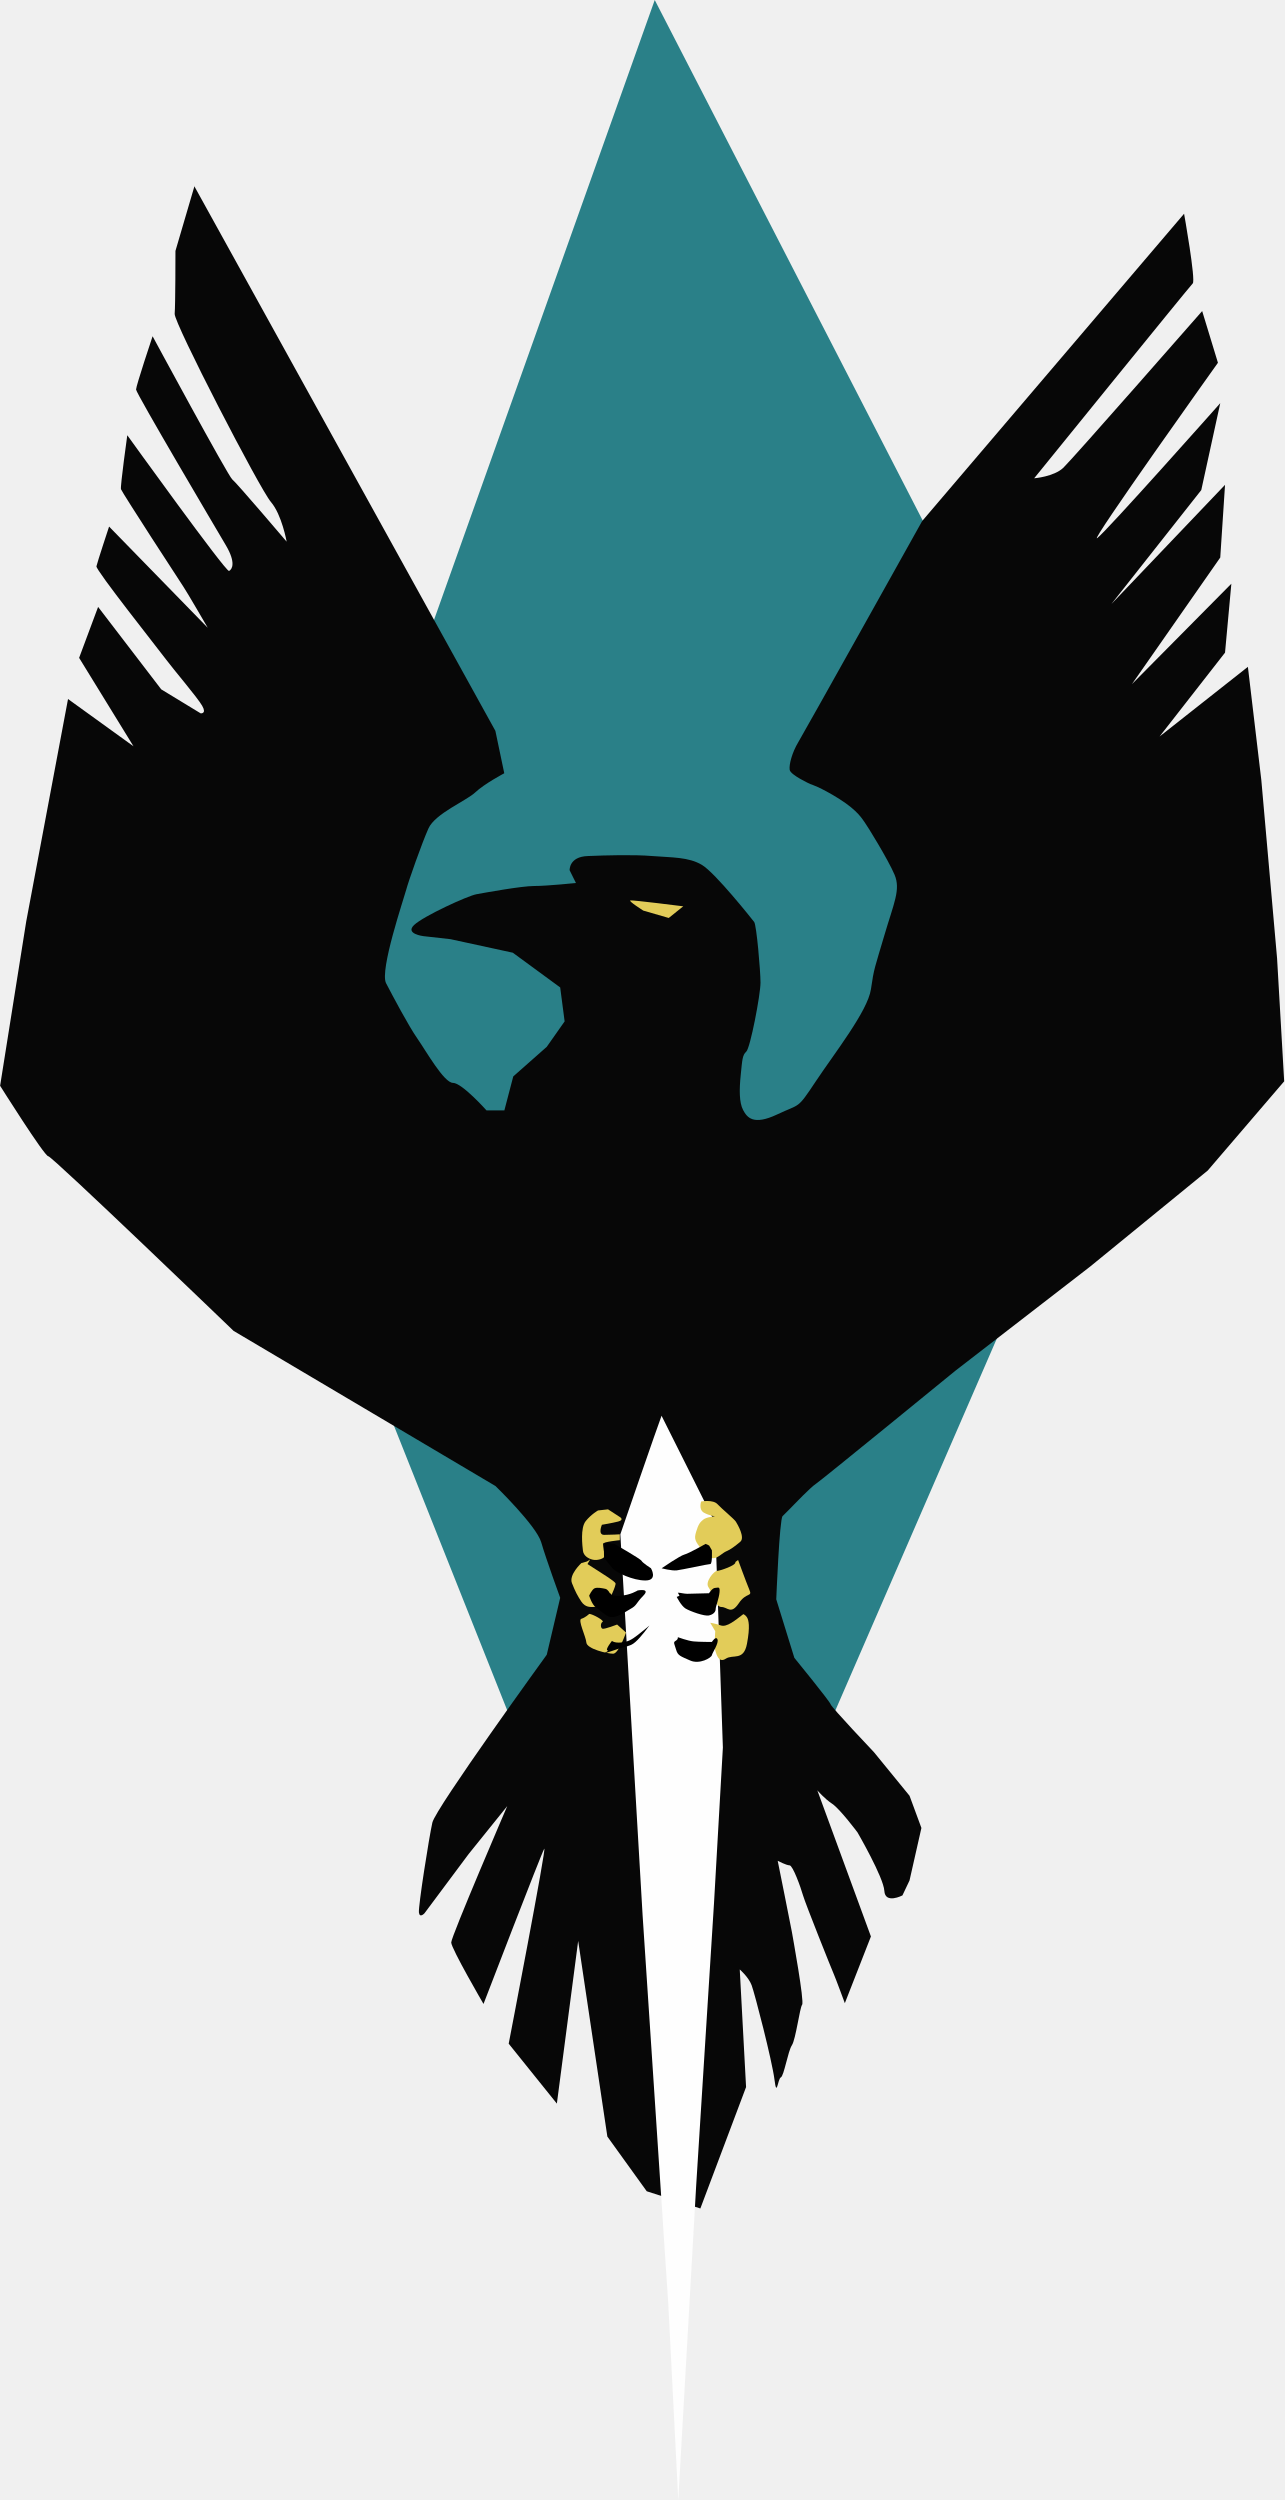
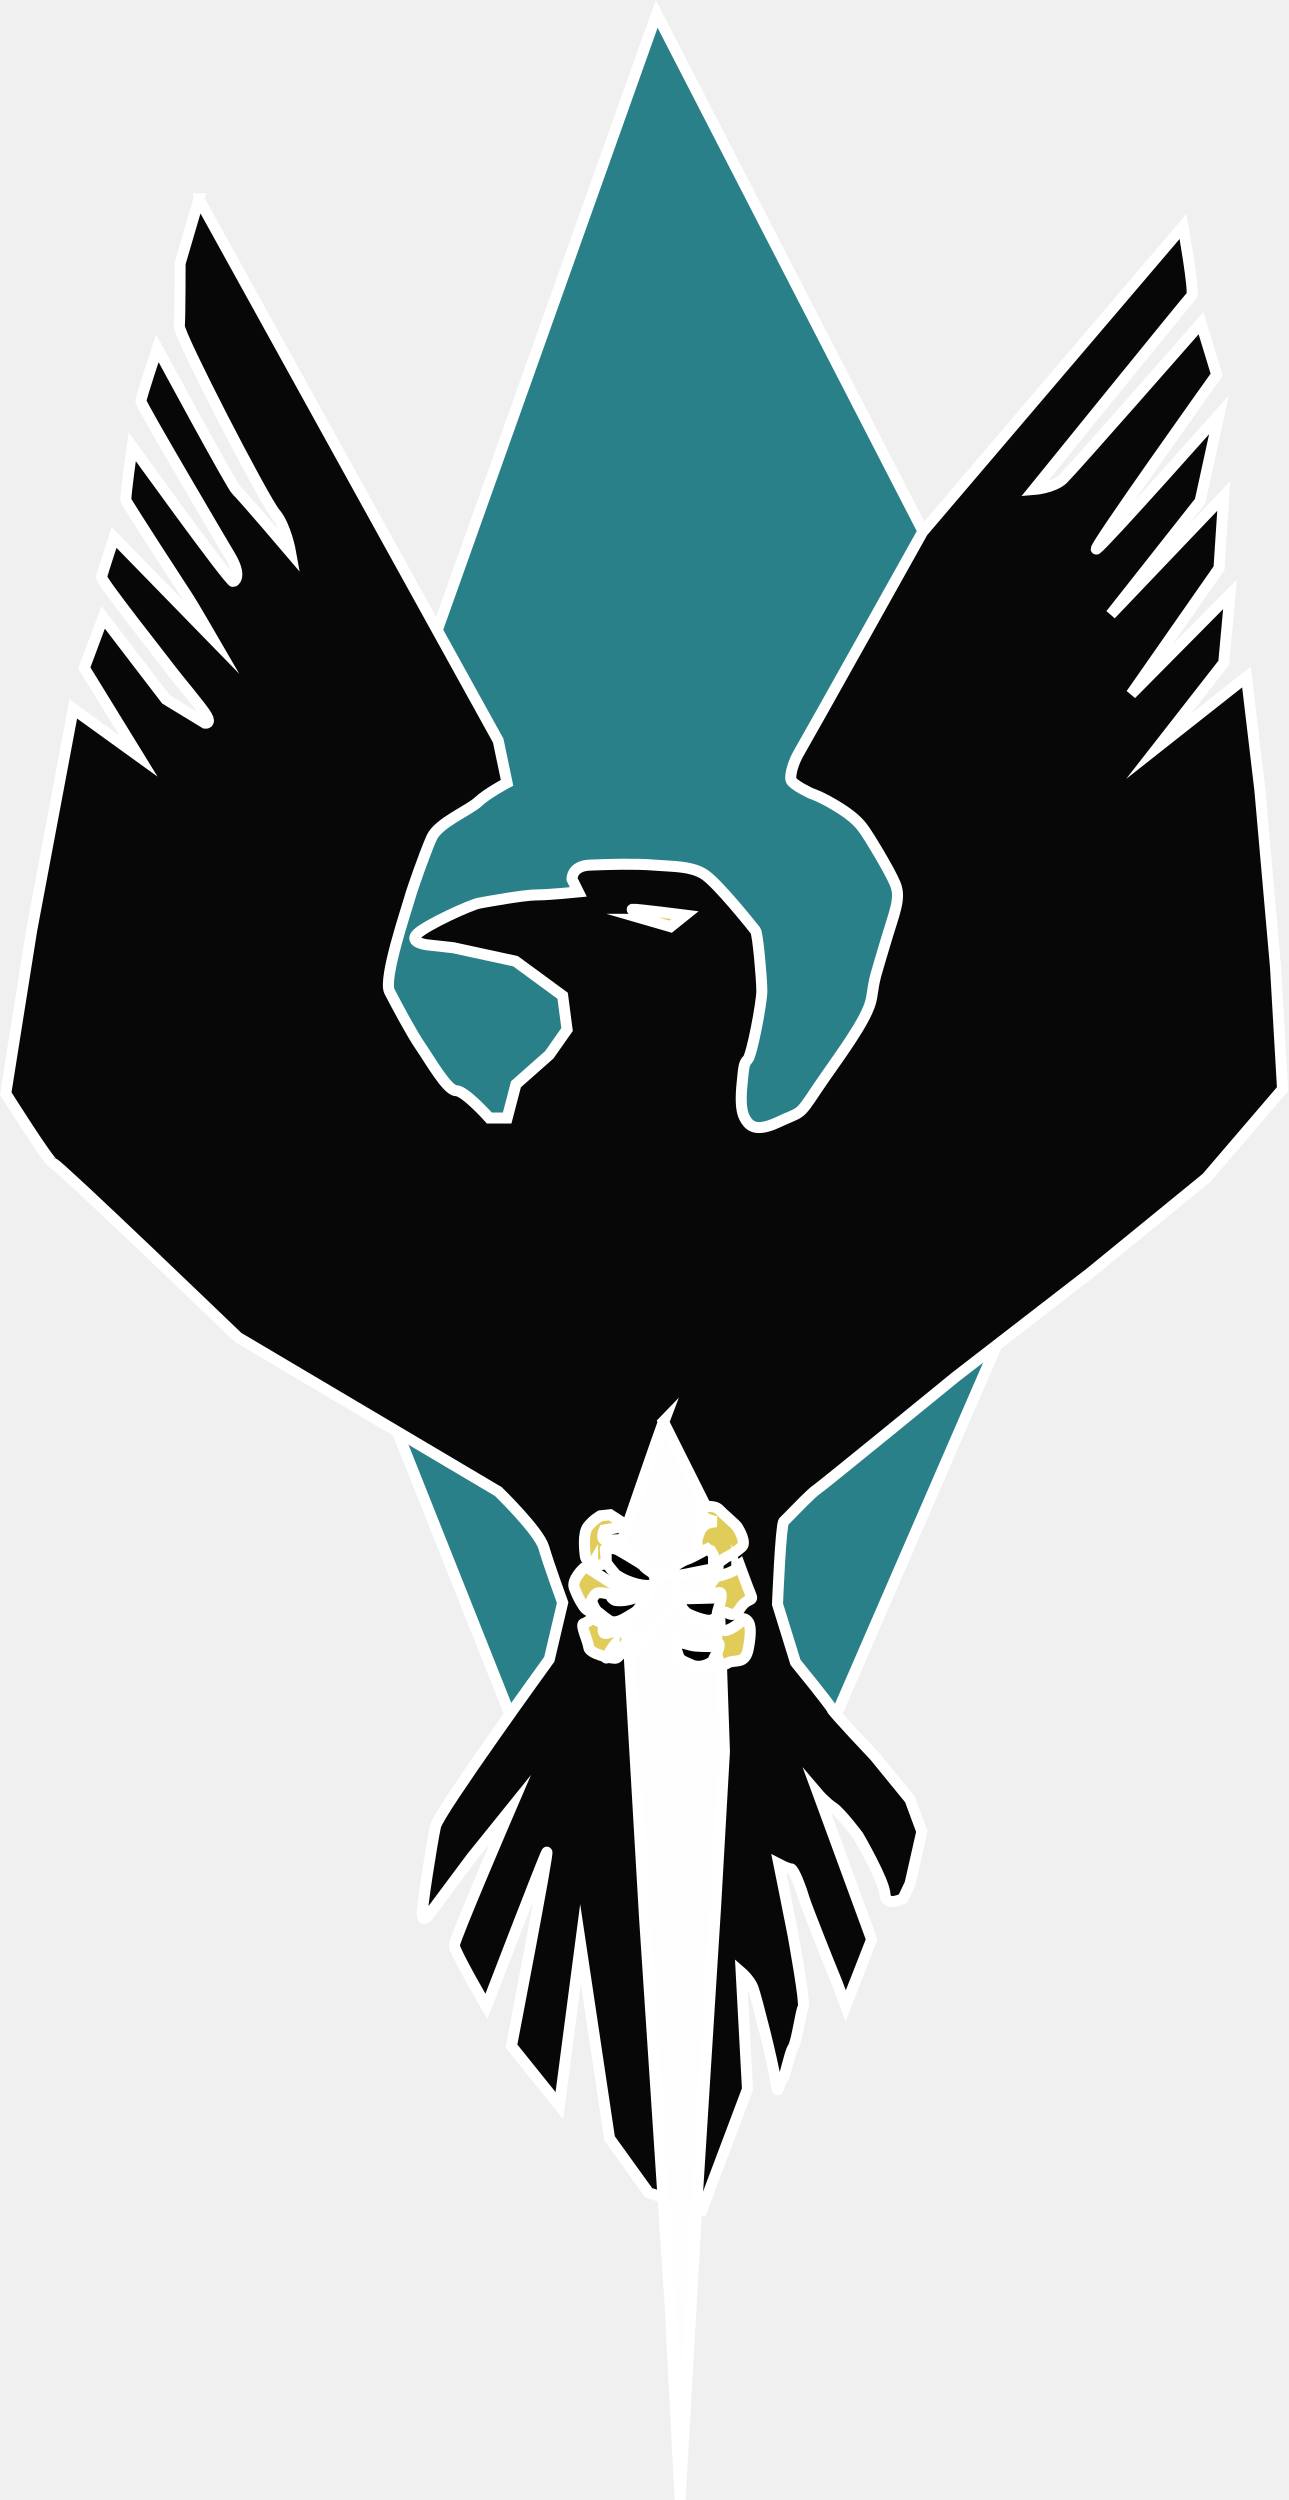
- <svg xmlns="http://www.w3.org/2000/svg" id="svg4444" width="115.72" height="225.28" viewBox="0 0 115.72 225.28">
+ <svg xmlns="http://www.w3.org/2000/svg" id="svg4444" width="116.74" height="226.56" viewBox="0 0 116.74 226.56">
  <defs>
    <style>
      .cls-1 {
        fill: #fefefe;
      }

      .cls-1, .cls-2, .cls-3, .cls-4, .cls-5 {
-         stroke-width: 0px;
+         stroke: #fff;
+         stroke-miterlimit: 10;
      }

      .cls-2 {
        fill: #2a8088;
      }

      .cls-4 {
-         fill: #e2cc59;
+         fill: #070707;
      }

      .cls-5 {
-         fill: #070707;
+         fill: #e2cc59;
      }
    </style>
  </defs>
  <g id="layer11">
-     <path id="path117738" class="cls-2" d="m59,0L26.58,91.05l7.68,34.31,25.59,64.3,33.55-77.27-2.27-49.98L59,0Z" />
+     <path id="path117738" class="cls-2" d="m59.51,1.26L27.09,92.31l7.68,34.31,25.59,64.3,33.55-77.27-2.27-49.98L59.51,1.26Z" />
  </g>
  <g id="layer8">
-     <path id="path119106" class="cls-5" d="m17.5,16.76l27.14,49.1.8,3.82s-1.81.96-2.61,1.72c-.8.76-3.62,1.91-4.22,3.25-.6,1.34-1.81,4.78-2.01,5.54-.2.76-2.41,7.26-1.81,8.41.6,1.15,2.01,3.82,2.81,4.97.8,1.15,2.41,4.01,3.22,4.01s3.02,2.48,3.02,2.48h1.61l.8-3.06,3.02-2.67,1.61-2.29-.4-3.06-4.27-3.13-5.62-1.22-2.42-.27s-1.71-.2-.85-1.01,4.83-2.63,5.62-2.77c.78-.14,4.05-.74,5.19-.74s3.77-.27,3.77-.27l-.57-1.15s-.07-1.22,1.63-1.28c1.71-.07,4.12-.14,5.83,0s3.27.07,4.48.81c1.21.74,4.48,4.86,4.69,5.13.21.27.57,4.39.57,5.47s-.92,5.88-1.28,6.21-.36.74-.5,2.09c-.14,1.35-.14,2.5.21,3.17.36.68.92,1.42,3.06.41,2.13-1.01,1.78-.41,3.48-2.97,1.71-2.57,4.69-6.35,4.98-8.31.28-1.96.36-1.96,1.21-4.86s1.49-4.12.92-5.47-2.49-4.46-2.7-4.73-.57-1.01-2.27-2.09c-1.71-1.08-2.63-1.35-2.63-1.35,0,0-1.78-.81-1.85-1.28-.07-.47.21-1.55.78-2.5.57-.95,11.16-19.92,11.16-19.92l23.6-27.69s1.07,6.01.78,6.28c-.28.27-14.29,17.56-14.29,17.56,0,0,1.78-.14,2.63-.95s12.51-14.12,12.51-14.12l1.42,4.66s-11.66,16.35-10.88,15.8c.78-.54,11.09-12.16,11.09-12.16l-1.71,7.83-8.1,10.27,10.24-10.74-.43,6.55-7.96,11.41,8.96-9.05-.57,6.21-5.9,7.56,7.96-6.28,1.21,10.2,1.42,16.07.64,11.08-6.89,8.04-10.59,8.65-12.15,9.39s-12.15,9.93-12.58,10.2c-.43.27-1.99,1.89-1.99,1.89,0,0-.71.74-1,1.01-.28.27-.57,7.5-.57,7.5l1.63,5.27s3.2,3.92,3.27,4.19c.07.27,3.91,4.32,3.91,4.32l3.2,3.92,1.07,2.9-1.07,4.73-.64,1.35s-1.56.81-1.63-.41c-.07-1.22-2.42-5.27-2.42-5.27,0,0-1.56-2.09-2.27-2.57-.71-.47-1.35-1.22-1.35-1.22l4.83,13.17-2.35,6.01s-.85-2.3-1-2.63-2.56-6.35-2.77-7.09c-.21-.74-.92-2.7-1.21-2.7s-1.07-.41-1.07-.41c0,0,1.21,6.01,1.28,6.42.07.41,1.14,6.28.92,6.55-.21.27-.57,3.11-.92,3.65-.36.54-.71,2.77-1,2.9-.28.14-.36,1.89-.57.2s-1.78-7.77-2.06-8.51c-.28-.74-1.07-1.42-1.07-1.42l.57,10.6-4.12,10.94-4.83-1.55-3.55-4.93-2.63-17.63-1.92,14.66-4.34-5.4s3.48-18.03,3.2-17.56c-.28.47-5.47,13.98-5.47,13.98,0,0-2.91-5-2.91-5.54s5.05-12.29,5.05-12.29l-3.48,4.32-3.98,5.34s-.43.47-.5-.07c-.07-.54.92-6.82,1.21-8.1.28-1.28,10.31-15.13,10.31-15.13l1.21-5.13s-1.28-3.51-1.71-5c-.43-1.49-4.12-5.07-4.12-5.07l-23.6-13.98s-16.35-15.74-16.7-15.74-4.34-6.35-4.34-6.35l2.35-14.79,3.77-20.06,5.9,4.26-4.9-7.97,1.71-4.59,5.69,7.43,3.55,2.16s.57.07.14-.68-2.56-3.24-3.27-4.19c-.71-.95-6.33-8.04-6.26-8.38s1.14-3.58,1.14-3.58l8.89,9.12s-1.92-3.31-2.2-3.71c-.28-.41-5.54-8.51-5.62-8.78-.07-.27.57-4.86.57-4.86,0,0,8.89,12.36,9.17,12.23.28-.14.64-.74-.28-2.3s-8.1-13.71-8.1-14.05,1.49-4.8,1.49-4.8c0,0,6.82,12.63,7.18,12.9s4.9,5.61,4.9,5.61c0,0-.43-2.43-1.42-3.58s-8.74-16.14-8.67-16.95c.07-.81.07-5.67.07-5.67l1.72-5.86Z" />
+     <path id="path119106" class="cls-4" d="m18.01,18.02l27.14,49.1.8,3.82s-1.81.96-2.61,1.72-3.62,1.91-4.22,3.25c-.6,1.34-1.81,4.78-2.01,5.54-.2.76-2.41,7.26-1.81,8.41s2.01,3.82,2.81,4.97c.8,1.15,2.41,4.01,3.22,4.01s3.02,2.48,3.02,2.48h1.61l.8-3.06,3.02-2.67,1.61-2.29-.4-3.06-4.27-3.13-5.62-1.22-2.42-.27s-1.71-.2-.85-1.01c.86-.81,4.83-2.63,5.62-2.77.78-.14,4.05-.74,5.19-.74s3.77-.27,3.77-.27l-.57-1.15s-.07-1.22,1.63-1.28c1.71-.07,4.12-.14,5.83,0,1.71.14,3.27.07,4.48.81,1.21.74,4.48,4.86,4.69,5.13s.57,4.39.57,5.47-.92,5.88-1.28,6.21-.36.74-.5,2.09-.14,2.5.21,3.17c.36.68.92,1.42,3.06.41,2.13-1.01,1.78-.41,3.48-2.97,1.71-2.57,4.69-6.35,4.98-8.31.28-1.96.36-1.96,1.21-4.86s1.49-4.12.92-5.47-2.49-4.46-2.7-4.73c-.21-.27-.57-1.01-2.27-2.09-1.71-1.08-2.63-1.35-2.63-1.35,0,0-1.78-.81-1.85-1.28s.21-1.55.78-2.5,11.16-19.92,11.16-19.92l23.6-27.69s1.07,6.01.78,6.28c-.28.27-14.29,17.56-14.29,17.56,0,0,1.78-.14,2.63-.95s12.51-14.12,12.51-14.12l1.42,4.66s-11.66,16.35-10.88,15.8c.78-.54,11.09-12.16,11.09-12.16l-1.71,7.83-8.1,10.27,10.24-10.74-.43,6.55-7.96,11.41,8.96-9.05-.57,6.21-5.9,7.56,7.96-6.28,1.21,10.2,1.42,16.07.64,11.08-6.89,8.04-10.59,8.65-12.15,9.39s-12.15,9.93-12.58,10.2-1.99,1.89-1.99,1.89c0,0-.71.74-1,1.01-.28.27-.57,7.5-.57,7.5l1.63,5.27s3.2,3.92,3.27,4.19,3.91,4.32,3.91,4.32l3.2,3.92,1.07,2.9-1.07,4.73-.64,1.35s-1.56.81-1.63-.41-2.42-5.27-2.42-5.27c0,0-1.56-2.09-2.27-2.57-.71-.47-1.35-1.22-1.35-1.22l4.83,13.17-2.35,6.01s-.85-2.3-1-2.63-2.56-6.35-2.77-7.09c-.21-.74-.92-2.7-1.21-2.7s-1.07-.41-1.07-.41c0,0,1.21,6.01,1.28,6.42s1.14,6.28.92,6.55c-.21.27-.57,3.11-.92,3.65-.36.54-.71,2.77-1,2.9-.28.14-.36,1.89-.57.2s-1.78-7.77-2.06-8.51c-.28-.74-1.07-1.42-1.07-1.42l.57,10.6-4.12,10.94-4.83-1.55-3.55-4.93-2.63-17.63-1.92,14.66-4.34-5.4s3.48-18.03,3.2-17.56-5.47,13.98-5.47,13.98c0,0-2.91-5-2.91-5.54s5.05-12.29,5.05-12.29l-3.48,4.32-3.98,5.34s-.43.47-.5-.07c-.07-.54.92-6.82,1.21-8.1.28-1.28,10.31-15.13,10.31-15.13l1.21-5.13s-1.28-3.51-1.71-5-4.12-5.07-4.12-5.07l-23.6-13.98s-16.35-15.74-16.7-15.74-4.34-6.35-4.34-6.35l2.35-14.79,3.77-20.06,5.9,4.26-4.9-7.97,1.71-4.59,5.69,7.43,3.55,2.16s.57.07.14-.68-2.56-3.24-3.27-4.19c-.71-.95-6.33-8.04-6.26-8.38s1.14-3.58,1.14-3.58l8.89,9.12s-1.92-3.31-2.2-3.71c-.28-.41-5.54-8.51-5.62-8.78-.07-.27.57-4.86.57-4.86,0,0,8.89,12.36,9.17,12.23.28-.14.64-.74-.28-2.3-.92-1.56-8.1-13.71-8.1-14.05s1.49-4.8,1.49-4.8c0,0,6.82,12.63,7.18,12.9.36.27,4.9,5.61,4.9,5.61,0,0-.43-2.43-1.42-3.58s-8.74-16.14-8.67-16.95c.07-.81.07-5.67.07-5.67l1.72-5.86h-.03Z" />
  </g>
  <g id="layer10">
-     <path id="path120473" class="cls-1" d="m59.62,127.56c-.3.76-3.72,10.7-3.72,10.7l2.01,34.39,2.31,34.96.9,17.67,1.61-28.27,1.61-25.5.8-14.04-.7-20.25-4.83-9.65Z" />
-     <path id="path122096" class="cls-4" d="m57.96,82.05s-1.36-.86-1.16-.91,4.77.53,4.77.53l-1.31,1.05-2.31-.67Z" />
+     <path id="path120473" class="cls-1" d="m60.13,128.82c-.3.76-3.72,10.7-3.72,10.7l2.01,34.39,2.31,34.96.9,17.67,1.61-28.27,1.61-25.5.8-14.04-.7-20.25-4.83-9.65h0Z" />
+     <path id="path122096" class="cls-5" d="m58.47,83.31s-1.36-.86-1.16-.91,4.77.53,4.77.53l-1.31,1.05-2.31-.67h.01Z" />
  </g>
  <g id="layer2">
-     <path id="path125955" class="cls-4" d="m55.85,138.79s-1.51.14-1.51.33.1.81.15,1.05c.05.24-.6.48-1.06.38-.45-.1-.85-.38-.9-.81-.05-.43-.25-2.05.25-2.67s1.11-.96,1.11-.96l.9-.1,1.11.72s.35.24-.2.38c-.55.14-1.46.29-1.46.29,0,0-.4.91.2.91s1.41-.05,1.41-.05v.53Z" />
-     <path id="path125957" class="cls-4" d="m63.19,135.3s1.06-.19,1.46.24c.4.43,1.51,1.34,1.66,1.58.15.24.85,1.43.4,1.81s-.9.72-1.26.86c-.35.14-.75.62-1.16.62s-.45.05-1.06-.76c-.6-.81-.7-.96-.5-1.62.2-.67.35-.86.65-1.1.3-.24,1.06-.29,1.06-.29,0,0-.5-.05-1.01-.33-.5-.29-.25-1-.25-1h0Z" />
-     <path id="path125959" class="cls-4" d="m53.19,140.51l-.25.43,1.26.81s1.16.72,1.26.91c.1.19-.6,1.58-.6,1.58,0,0-1.06.57-1.36.57s-.75.05-1.11-.48c-.35-.53-.55-.91-.85-1.67-.3-.76.85-1.81.85-1.81l.5-.14.3-.19Z" />
-     <path id="path125961" class="cls-4" d="m53.09,145.43c.3,0,1.41.62,1.21.72-.2.1-.2.57,0,.62.2.05,1.31-.38,1.31-.38l.8.72s-.65,1.91-1.16,1.91-2.36-.43-2.41-1c-.05-.57-.8-2.05-.45-2.15.35-.1.7-.43.7-.43h0Z" />
-     <path id="path125963" class="cls-4" d="m66.26,140.75c.15.29-1.41.81-1.66.81s-1.11,1-.75,1.48c.35.48.6,1.77,1.16,1.77s.85.72,1.56-.33c.7-1.05,1.26-.53.95-1.24-.3-.72-1.01-2.67-1.01-2.67l-.25.19Z" />
-     <path id="path125965" class="cls-4" d="m66.96,145.47c-.7.53-1.46,1.19-2.01,1-.55-.19-.95-.24-.95-.24l.45.76s-.1,1.39,0,1.72c.1.33.3,1.19.95.76.65-.43,1.61.24,1.91-1.34.3-1.58.15-2.15,0-2.39-.15-.24-.35-.29-.35-.29h0Z" />
+     <path id="path125955" class="cls-5" d="m56.36,140.05s-1.51.14-1.51.33.1.81.15,1.05c.05.24-.6.48-1.06.38-.45-.1-.85-.38-.9-.81-.05-.43-.25-2.05.25-2.67s1.11-.96,1.11-.96l.9-.1,1.11.72s.35.24-.2.38-1.46.29-1.46.29c0,0-.4.91.2.91s1.41-.05,1.41-.05c0,0,0,.53,0,.53Z" />
+     <path id="path125957" class="cls-5" d="m63.7,136.56s1.06-.19,1.46.24c.4.43,1.51,1.34,1.66,1.58s.85,1.43.4,1.81-.9.72-1.26.86c-.35.14-.75.62-1.16.62s-.45.05-1.06-.76c-.6-.81-.7-.96-.5-1.62.2-.67.35-.86.65-1.1.3-.24,1.06-.29,1.06-.29,0,0-.5-.05-1.01-.33-.5-.29-.25-1-.25-1h0Z" />
+     <path id="path125959" class="cls-5" d="m53.7,141.77l-.25.43,1.26.81s1.16.72,1.26.91-.6,1.58-.6,1.58c0,0-1.06.57-1.36.57s-.75.05-1.11-.48c-.35-.53-.55-.91-.85-1.67s.85-1.81.85-1.81l.5-.14.3-.19h0Z" />
+     <path id="path125961" class="cls-5" d="m53.6,146.69c.3,0,1.41.62,1.21.72s-.2.57,0,.62c.2.05,1.31-.38,1.31-.38l.8.72s-.65,1.91-1.16,1.91-2.36-.43-2.41-1-.8-2.05-.45-2.15c.35-.1.7-.43.7-.43h0Z" />
+     <path id="path125963" class="cls-5" d="m66.77,142.01c.15.29-1.41.81-1.66.81s-1.11,1-.75,1.48c.35.48.6,1.77,1.16,1.77s.85.72,1.56-.33c.7-1.05,1.26-.53.95-1.24-.3-.72-1.01-2.67-1.01-2.67l-.25.19h0Z" />
+     <path id="path125965" class="cls-5" d="m67.47,146.73c-.7.53-1.46,1.19-2.01,1s-.95-.24-.95-.24l.45.76s-.1,1.39,0,1.72.3,1.19.95.76c.65-.43,1.61.24,1.91-1.34s.15-2.15,0-2.39-.35-.29-.35-.29h0v.02Z" />
  </g>
  <g id="layer3">
-     <path id="path125967" class="cls-3" d="m55.35,139.12s2.36,1.34,2.46,1.53c.1.19.85.67.85.67,0,0,.65,1.1-.5,1.1s-2.61-.72-2.92-1.05c-.3-.33-.8-1-.8-1,0,0-.1-1.34.15-1.34s.75.1.75.1h0Z" />
-     <path id="path125969" class="cls-3" d="m63.59,139.12s-1.51.86-1.91.96c-.4.1-2.06,1.24-2.06,1.24,0,0,.9.24,1.36.19.45-.05,2.81-.57,3.02-.57s.15-1.24.15-1.24l-.25-.43-.3-.14Z" />
-     <path id="path125971" class="cls-3" d="m54.95,143.56c.2.05-.05.29.9.24.95-.05,1.61-.48,1.61-.48,0,0,1.21-.24.5.48-.7.72-.55.86-1.16,1.19-.6.33-1.46,1.05-2.16.57s-.6-.48-.95-.72c-.35-.24-.6-1.05-.6-1.05,0,0,.25-.57.5-.67.25-.1.7,0,.95.05s.4.38.4.38h0Z" />
-     <path id="path125973" class="cls-3" d="m61.08,143.52c.25,0,.55.1.85.1s1.96-.05,1.96-.05c0,0,.3-.48.55-.48s.45-.19.4.38c-.05.57-.35,1.29-.35,1.53s-.2.48-.6.57c-.4.1-1.71-.38-2.11-.62-.4-.24-.8-1.05-.8-1.05l.25-.1-.15-.29Z" />
-     <path id="path125975" class="cls-3" d="m55.15,147.86s-.65.81-.4.86c.25.05-1.11.57.4.05,1.51-.53,1.61-.38,2.11-.81.5-.43,1.26-1.48,1.26-1.48,0,0-.5.43-1.06.86-.55.43-.9.62-1.51.67-.6.05-.8-.14-.8-.14h0Z" />
-     <path id="path125977" class="cls-3" d="m61.08,147.53s.9.33,1.41.38c.5.05,1.66.05,1.66.05,0,0,.35-.57.5-.24.15.33-.45,1.19-.5,1.43-.05.24-1.11.86-1.96.48-.85-.38-1.11-.43-1.26-.96-.15-.53-.3-.67-.05-.81.25-.14.2-.33.2-.33h0Z" />
+     <path id="path125967" class="cls-3" d="m55.86,140.38s2.36,1.34,2.46,1.53.85.67.85.67c0,0,.65,1.1-.5,1.1s-2.61-.72-2.92-1.05c-.3-.33-.8-1-.8-1,0,0-.1-1.34.15-1.34s.75.1.75.1h0Z" />
+     <path id="path125969" class="cls-3" d="m64.1,140.38s-1.51.86-1.91.96-2.06,1.24-2.06,1.24c0,0,.9.24,1.36.19.45-.05,2.81-.57,3.02-.57s.15-1.24.15-1.24l-.25-.43-.3-.14h0Z" />
+     <path id="path125971" class="cls-3" d="m55.46,144.82c.2.05-.05.29.9.24.95-.05,1.61-.48,1.61-.48,0,0,1.21-.24.5.48-.7.72-.55.86-1.16,1.19-.6.33-1.46,1.05-2.16.57s-.6-.48-.95-.72c-.35-.24-.6-1.05-.6-1.05,0,0,.25-.57.5-.67.25-.1.7,0,.95.05s.4.38.4.38h0Z" />
+     <path id="path125973" class="cls-3" d="m61.59,144.78c.25,0,.55.1.85.1s1.96-.05,1.96-.05c0,0,.3-.48.55-.48s.45-.19.4.38c-.05.57-.35,1.29-.35,1.53s-.2.48-.6.57c-.4.1-1.71-.38-2.11-.62-.4-.24-.8-1.05-.8-1.05l.25-.1-.15-.29h0Z" />
+     <path id="path125975" class="cls-3" d="m55.66,149.12s-.65.81-.4.86-1.11.57.4.05c1.51-.53,1.61-.38,2.11-.81s1.26-1.48,1.26-1.48c0,0-.5.43-1.06.86-.55.43-.9.62-1.51.67-.6.05-.8-.14-.8-.14h0Z" />
+     <path id="path125977" class="cls-3" d="m61.59,148.79s.9.33,1.41.38c.5.05,1.66.05,1.66.05,0,0,.35-.57.5-.24s-.45,1.19-.5,1.43c-.05.24-1.11.86-1.96.48s-1.11-.43-1.26-.96c-.15-.53-.3-.67-.05-.81s.2-.33.2-.33h0Z" />
  </g>
</svg>
